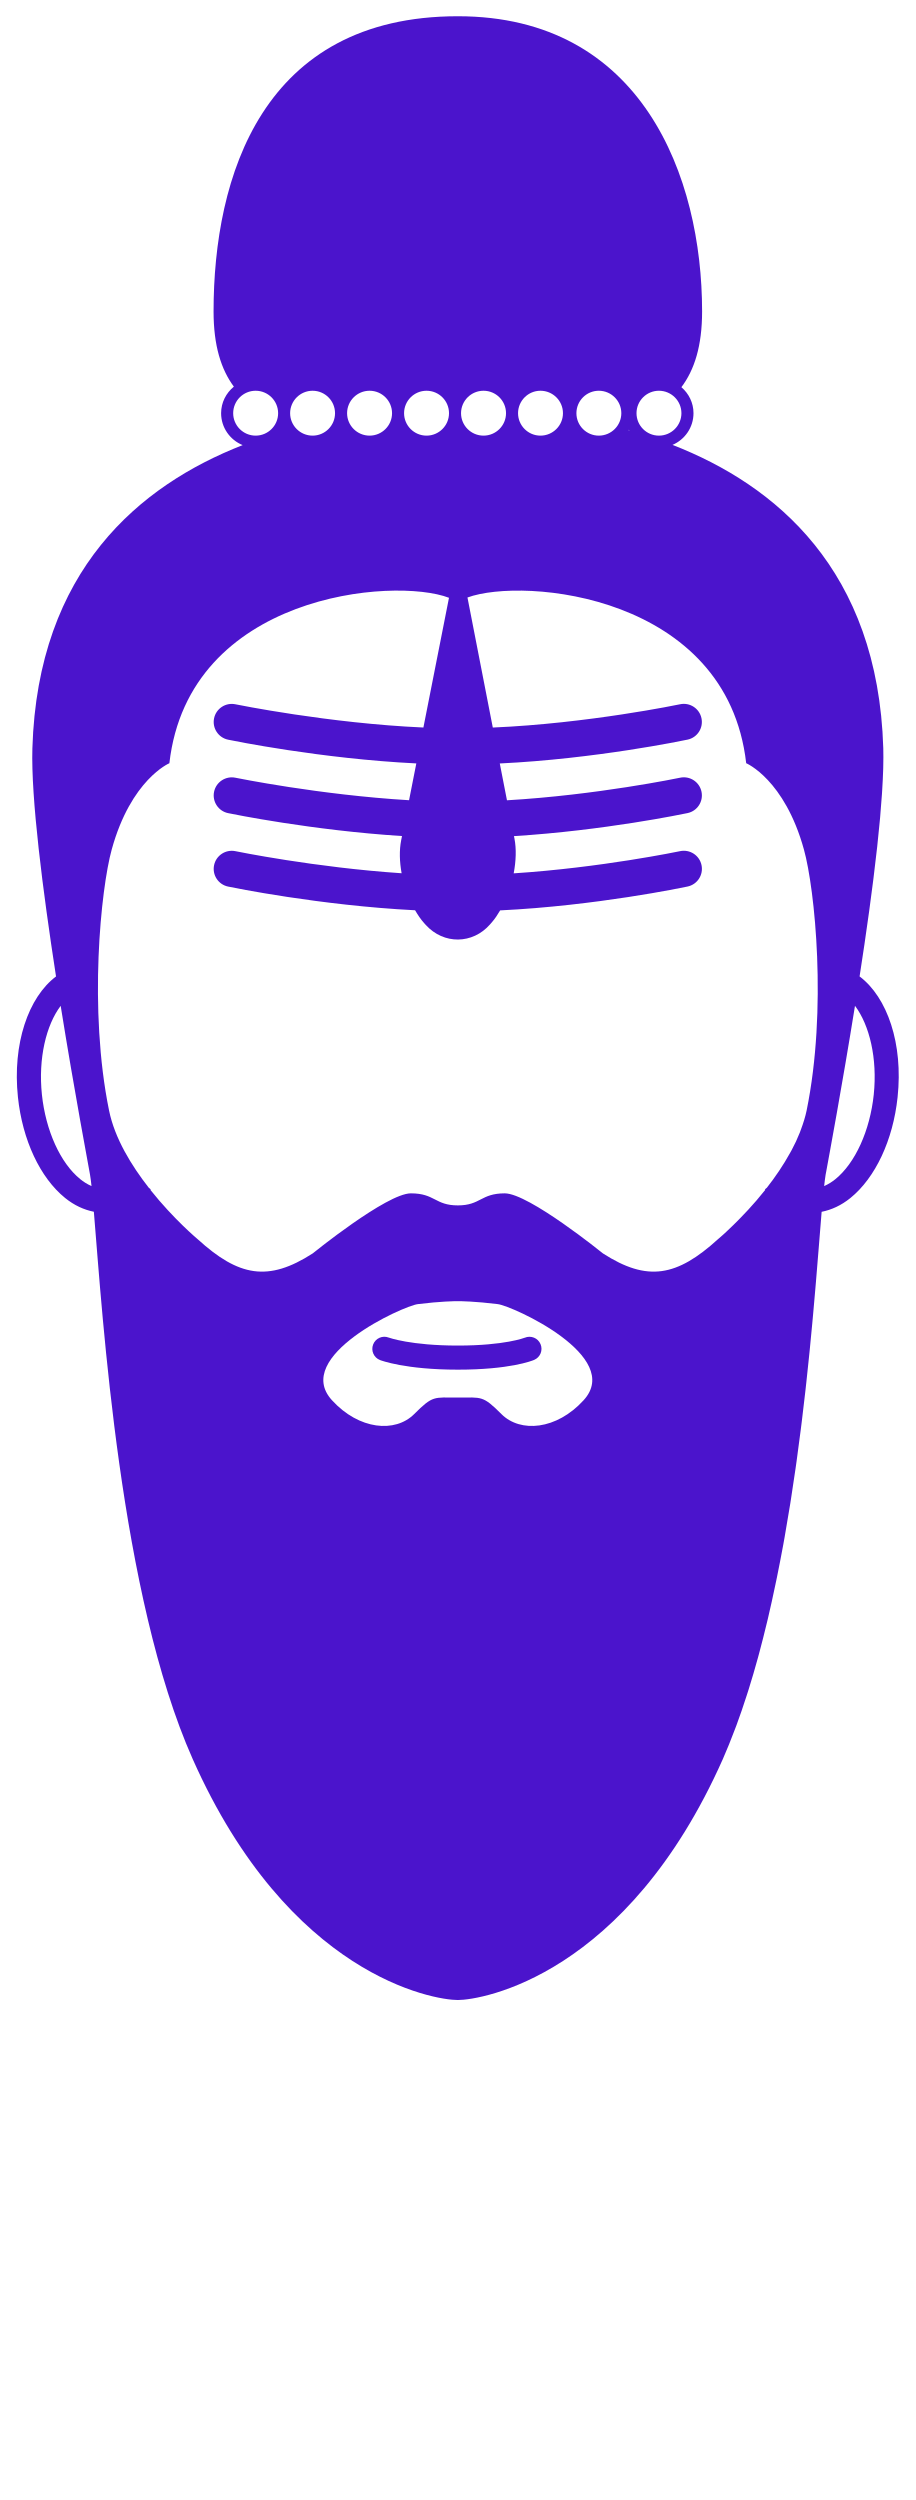
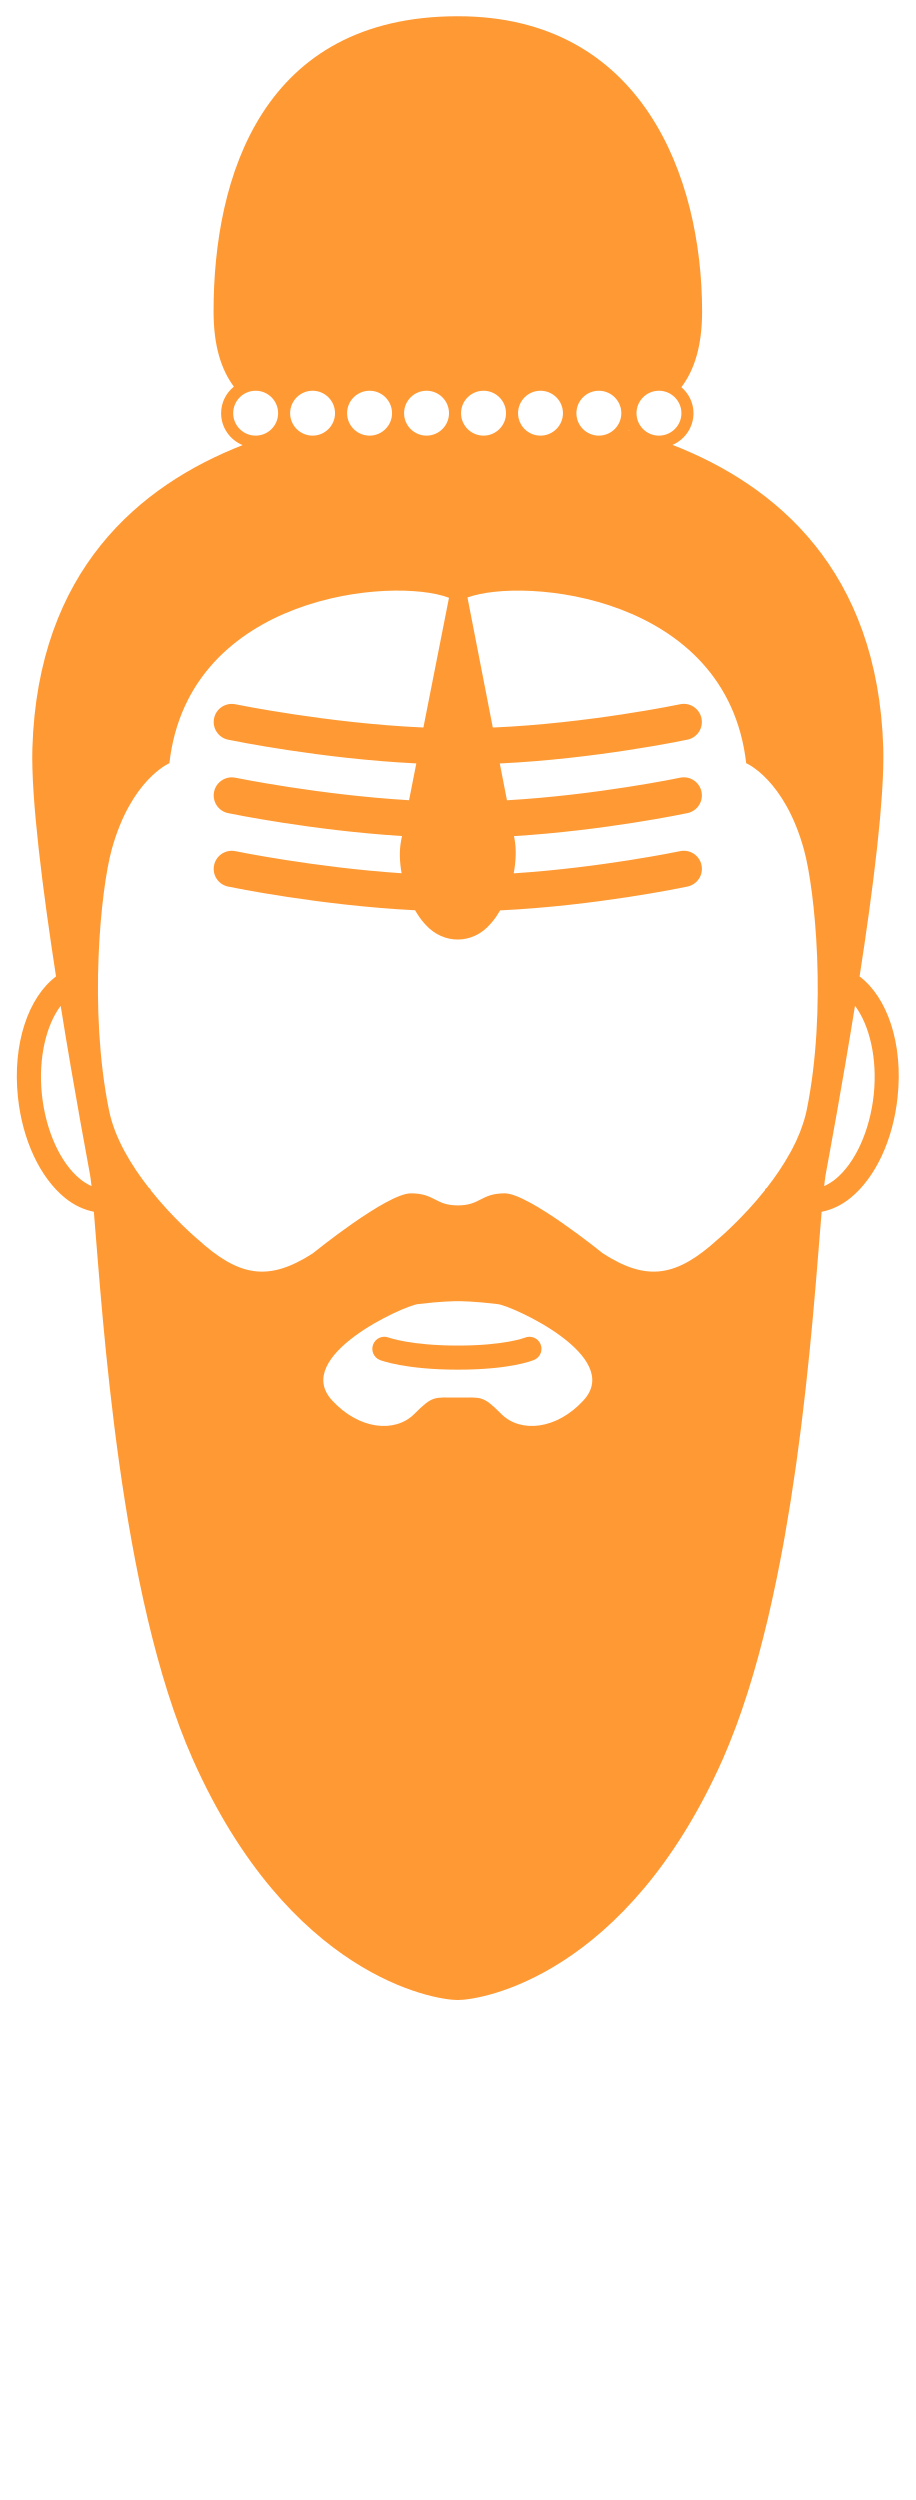
<svg xmlns="http://www.w3.org/2000/svg" version="1.1" viewBox="-0.699 -0.674 38 103.75" enable-background="new -0.699 -0.674 38 83" xml:space="preserve" x="0px" y="0px">
-   <path fill="#4B14CC" d="M34.974,39.848c0.137-0.879,0.268-1.773,0.389-2.652c0.004-0.024,0.006-0.047,0.01-0.071c0.057-0.41,0.109-0.815,0.16-1.216  c0.006-0.047,0.012-0.095,0.018-0.142c0.049-0.384,0.092-0.76,0.133-1.128c0.008-0.06,0.014-0.119,0.021-0.178  c0.039-0.359,0.074-0.708,0.105-1.046c0.006-0.057,0.01-0.111,0.016-0.167c0.029-0.337,0.055-0.663,0.076-0.973  c0.004-0.044,0.006-0.086,0.008-0.13c0.02-0.313,0.035-0.613,0.043-0.891c0.002-0.026,0.002-0.05,0.002-0.076  c0.008-0.288,0.008-0.559,0.002-0.8c-0.223-7.41-4.473-10.924-8.747-12.589c0.512-0.219,0.871-0.726,0.871-1.316  c0-0.433-0.197-0.816-0.502-1.079c0.54-0.717,0.859-1.708,0.859-3.143C28.438,6.653,25.943,0,18.301,0  C10.188,0,8.164,6.653,8.164,12.252c0,1.42,0.313,2.404,0.842,3.12c-0.32,0.263-0.529,0.656-0.529,1.102  c0,0.599,0.371,1.111,0.894,1.324c-4.267,1.668-8.503,5.183-8.726,12.581c-0.062,2.052,0.429,5.889,0.981,9.47  c-1.151,0.868-1.813,2.793-1.581,5.008c0.187,1.778,0.919,3.343,1.958,4.185c0.377,0.306,0.782,0.49,1.193,0.572  c0.369,4.404,1.08,15.912,4.102,22.713c4,9,10,10,11,10s7.001-1,11.001-10c0.172-0.388,0.334-0.795,0.492-1.212  c0.025-0.064,0.051-0.128,0.074-0.193c0.148-0.4,0.289-0.813,0.424-1.234c0.027-0.082,0.053-0.165,0.08-0.249  c0.133-0.427,0.262-0.861,0.383-1.306c0.018-0.06,0.031-0.119,0.049-0.179c0.115-0.434,0.229-0.873,0.334-1.318  c0.012-0.051,0.025-0.102,0.037-0.153c0.109-0.459,0.209-0.924,0.307-1.391c0.021-0.1,0.043-0.198,0.063-0.298  c0.092-0.452,0.18-0.906,0.264-1.362c0.02-0.105,0.037-0.211,0.057-0.317c0.082-0.463,0.16-0.927,0.234-1.39  c0.01-0.058,0.018-0.115,0.027-0.174c0.068-0.431,0.131-0.86,0.193-1.287c0.014-0.102,0.029-0.203,0.043-0.304  c0.061-0.438,0.117-0.871,0.172-1.3c0.016-0.126,0.031-0.25,0.047-0.375c0.053-0.419,0.102-0.833,0.146-1.24  c0.014-0.113,0.025-0.224,0.037-0.336c0.041-0.363,0.078-0.721,0.113-1.071c0.01-0.087,0.02-0.175,0.027-0.261  c0.039-0.383,0.074-0.753,0.107-1.117c0.012-0.12,0.023-0.239,0.033-0.357c0.031-0.345,0.061-0.678,0.088-1.001  c0.012-0.132,0.021-0.256,0.033-0.384c0.025-0.295,0.049-0.583,0.07-0.856c0.014-0.157,0.025-0.3,0.037-0.45  c0.016-0.21,0.033-0.411,0.049-0.605c0.023-0.313,0.047-0.601,0.07-0.868c0.002-0.042,0.006-0.082,0.01-0.123  c0.412-0.082,0.816-0.267,1.193-0.572c1.039-0.842,1.771-2.406,1.959-4.185C36.788,42.641,36.126,40.716,34.974,39.848z   M2.634,48.263c-0.826-0.668-1.436-2.014-1.594-3.512c-0.157-1.501,0.175-2.882,0.779-3.683c0.578,3.605,1.164,6.69,1.218,7.008  c0.021,0.118,0.041,0.279,0.062,0.472C2.917,48.469,2.758,48.364,2.634,48.263z M12.274,15.542c0.513,0,0.931,0.418,0.931,0.932  c0,0.513-0.418,0.931-0.931,0.931c-0.515,0-0.933-0.418-0.933-0.931C11.342,15.959,11.76,15.542,12.274,15.542z M14.639,15.542  c0.514,0,0.932,0.418,0.932,0.932c0,0.513-0.418,0.931-0.932,0.931c-0.515,0-0.934-0.418-0.934-0.931  C13.705,15.959,14.124,15.542,14.639,15.542z M17.002,15.542c0.515,0,0.933,0.418,0.933,0.932c0,0.513-0.418,0.931-0.933,0.931  c-0.514,0-0.932-0.418-0.932-0.931C16.07,15.959,16.488,15.542,17.002,15.542z M19.367,15.542c0.515,0,0.934,0.418,0.934,0.932  c0,0.513-0.419,0.931-0.934,0.931s-0.933-0.418-0.933-0.931C18.435,15.959,18.853,15.542,19.367,15.542z M21.73,15.542  c0.515,0,0.934,0.418,0.934,0.932c0,0.513-0.419,0.931-0.934,0.931c-0.513,0-0.93-0.418-0.93-0.931  C20.801,15.959,21.218,15.542,21.73,15.542z M24.152,15.542c0.515,0,0.934,0.418,0.934,0.932c0,0.513-0.419,0.931-0.934,0.931  c-0.513,0-0.93-0.418-0.93-0.931C23.223,15.959,23.64,15.542,24.152,15.542z M25.401,17.162c0.006,0.011,0.016,0.019,0.022,0.03  c-0.013-0.003-0.024-0.007-0.037-0.01C25.391,17.174,25.397,17.169,25.401,17.162z M26.646,17.405c-0.513,0-0.93-0.418-0.93-0.931  c0-0.514,0.417-0.932,0.93-0.932c0.515,0,0.934,0.418,0.934,0.932C27.58,16.987,27.161,17.405,26.646,17.405z M8.978,16.474  c0-0.514,0.418-0.932,0.932-0.932c0.515,0,0.933,0.418,0.933,0.932c0,0.513-0.418,0.931-0.933,0.931  C9.396,17.405,8.978,16.987,8.978,16.474z M23.522,57.435c-1.125,1.235-2.627,1.36-3.41,0.577s-0.813-0.687-1.812-0.687  c-1,0-1.028-0.097-1.812,0.687c-0.784,0.783-2.285,0.658-3.411-0.577c-1.659-1.819,2.953-3.912,3.564-3.988  c0.931-0.115,1.553-0.125,1.659-0.121c0.104-0.004,0.727,0.006,1.659,0.121C20.571,53.523,25.183,55.616,23.522,57.435z   M32.776,45.412c-0.055,0.264-0.137,0.524-0.234,0.783c-0.016,0.043-0.029,0.086-0.047,0.129c-0.098,0.249-0.213,0.495-0.342,0.734  c-0.018,0.036-0.039,0.071-0.059,0.106c-0.285,0.518-0.621,1.01-0.967,1.452l-0.084,0.069c0.004,0.007,0.012,0.012,0.018,0.018  C30.94,48.855,30.819,49,30.7,49.14c-0.004,0.005-0.01,0.01-0.014,0.016c-0.111,0.127-0.219,0.249-0.324,0.364  c-0.025,0.027-0.049,0.052-0.074,0.078c-0.084,0.092-0.168,0.18-0.248,0.261c-0.027,0.029-0.055,0.057-0.082,0.084  c-0.072,0.074-0.143,0.145-0.209,0.209c-0.025,0.025-0.053,0.051-0.078,0.075c-0.061,0.06-0.119,0.115-0.174,0.166  c-0.021,0.021-0.043,0.041-0.064,0.061c-0.049,0.046-0.094,0.086-0.133,0.122c-0.018,0.015-0.035,0.031-0.051,0.044  c-0.039,0.035-0.072,0.063-0.096,0.085c-0.004,0.004-0.014,0.011-0.018,0.015c-0.023,0.021-0.041,0.035-0.041,0.035  c-1.699,1.546-2.922,1.78-4.771,0.588c0,0-3.074-2.493-4.074-2.493s-1,0.5-1.948,0.5c-0.949,0-0.949-0.5-1.949-0.5  s-4.074,2.493-4.074,2.493c-1.849,1.192-3.072,0.958-4.771-0.588c0,0-0.998-0.832-1.966-2.051c0.006-0.006,0.012-0.011,0.018-0.018  l-0.084-0.069c-0.721-0.922-1.413-2.05-1.648-3.205c-0.857-4.199-0.341-9.197,0.11-10.83C4.739,31.669,6.33,31,6.33,31  c0.802-7.031,9.324-7.742,11.604-6.866l-1.062,5.384c-3.935-0.174-7.757-0.956-7.8-0.964c-0.406-0.084-0.803,0.176-0.887,0.582  s0.177,0.803,0.582,0.887c0.177,0.037,3.857,0.791,7.811,0.985l-0.301,1.527c-3.716-0.22-7.164-0.925-7.205-0.933  c-0.406-0.084-0.803,0.177-0.887,0.582c-0.084,0.406,0.177,0.803,0.582,0.887c0.168,0.035,3.496,0.716,7.217,0.951l-0.035,0.178  c-0.081,0.41-0.068,0.887,0.019,1.366c-3.596-0.24-6.856-0.908-6.896-0.916c-0.405-0.084-0.803,0.176-0.887,0.582  c-0.084,0.405,0.176,0.803,0.582,0.887c0.176,0.037,3.826,0.785,7.76,0.983c0.116,0.199,0.241,0.385,0.381,0.539l0.067,0.074  c0.741,0.813,1.939,0.801,2.663-0.027l0.079-0.091c0.124-0.142,0.235-0.311,0.34-0.49c3.958-0.19,7.605-0.953,7.779-0.99  c0.405-0.086,0.664-0.484,0.578-0.889c-0.085-0.405-0.483-0.664-0.889-0.579c-0.039,0.008-3.295,0.687-6.906,0.921  c0.096-0.506,0.116-1.012,0.032-1.442l-0.021-0.103c3.729-0.231,7.038-0.921,7.205-0.956c0.405-0.085,0.664-0.483,0.578-0.889  c-0.085-0.405-0.483-0.665-0.889-0.579c-0.04,0.009-3.463,0.721-7.184,0.937l-0.298-1.528c3.963-0.189,7.617-0.953,7.792-0.989  c0.405-0.085,0.664-0.483,0.578-0.889c-0.085-0.405-0.483-0.665-0.889-0.579c-0.042,0.009-3.831,0.798-7.771,0.966l-1.05-5.392  c0-0.002-0.001-0.003-0.001-0.005c2.328-0.856,10.77-0.12,11.567,6.877c0,0,1.592,0.67,2.396,3.582  C33.118,36.214,33.634,41.213,32.776,45.412z M35.562,44.751c-0.158,1.498-0.77,2.844-1.594,3.512  c-0.125,0.101-0.283,0.206-0.465,0.285c0.006-0.055,0.012-0.104,0.018-0.152c0.004-0.033,0.008-0.07,0.012-0.102  c0.01-0.082,0.021-0.156,0.031-0.218c0.004-0.021,0.01-0.053,0.018-0.094c0-0.006,0.002-0.015,0.004-0.021  c0.119-0.653,0.66-3.548,1.197-6.894C35.386,41.87,35.718,43.25,35.562,44.751z" />
-   <path fill="#4B14CC" d="M15.071,55.768c0.042,0.017,1.052,0.399,3.23,0.399c2.148,0,3.068-0.363,3.167-0.405l0,0c0.254-0.107,0.373-0.4,0.265-0.655  c-0.107-0.254-0.4-0.373-0.655-0.265l0,0c0.003-0.002,0.002-0.001,0.004-0.002c-0.008,0.003-0.833,0.327-2.78,0.327  c-1.962,0-2.861-0.329-2.871-0.332l0.003,0.001c-0.257-0.101-0.547,0.027-0.647,0.284C14.686,55.378,14.813,55.668,15.071,55.768  L15.071,55.768z" />
+   <path fill="#FF9933" d="M34.974,39.848c0.137-0.879,0.268-1.773,0.389-2.652c0.004-0.024,0.006-0.047,0.01-0.071c0.057-0.41,0.109-0.815,0.16-1.216  c0.006-0.047,0.012-0.095,0.018-0.142c0.049-0.384,0.092-0.76,0.133-1.128c0.008-0.06,0.014-0.119,0.021-0.178  c0.039-0.359,0.074-0.708,0.105-1.046c0.006-0.057,0.01-0.111,0.016-0.167c0.029-0.337,0.055-0.663,0.076-0.973  c0.004-0.044,0.006-0.086,0.008-0.13c0.02-0.313,0.035-0.613,0.043-0.891c0.002-0.026,0.002-0.05,0.002-0.076  c0.008-0.288,0.008-0.559,0.002-0.8c-0.223-7.41-4.473-10.924-8.747-12.589c0.512-0.219,0.871-0.726,0.871-1.316  c0-0.433-0.197-0.816-0.502-1.079c0.54-0.717,0.859-1.708,0.859-3.143C28.438,6.653,25.943,0,18.301,0  C10.188,0,8.164,6.653,8.164,12.252c0,1.42,0.313,2.404,0.842,3.12c-0.32,0.263-0.529,0.656-0.529,1.102  c0,0.599,0.371,1.111,0.894,1.324c-4.267,1.668-8.503,5.183-8.726,12.581c-0.062,2.052,0.429,5.889,0.981,9.47  c-1.151,0.868-1.813,2.793-1.581,5.008c0.187,1.778,0.919,3.343,1.958,4.185c0.377,0.306,0.782,0.49,1.193,0.572  c0.369,4.404,1.08,15.912,4.102,22.713c4,9,10,10,11,10s7.001-1,11.001-10c0.172-0.388,0.334-0.795,0.492-1.212  c0.025-0.064,0.051-0.128,0.074-0.193c0.148-0.4,0.289-0.813,0.424-1.234c0.027-0.082,0.053-0.165,0.08-0.249  c0.133-0.427,0.262-0.861,0.383-1.306c0.018-0.06,0.031-0.119,0.049-0.179c0.115-0.434,0.229-0.873,0.334-1.318  c0.012-0.051,0.025-0.102,0.037-0.153c0.109-0.459,0.209-0.924,0.307-1.391c0.021-0.1,0.043-0.198,0.063-0.298  c0.092-0.452,0.18-0.906,0.264-1.362c0.02-0.105,0.037-0.211,0.057-0.317c0.082-0.463,0.16-0.927,0.234-1.39  c0.01-0.058,0.018-0.115,0.027-0.174c0.068-0.431,0.131-0.86,0.193-1.287c0.014-0.102,0.029-0.203,0.043-0.304  c0.061-0.438,0.117-0.871,0.172-1.3c0.016-0.126,0.031-0.25,0.047-0.375c0.053-0.419,0.102-0.833,0.146-1.24  c0.014-0.113,0.025-0.224,0.037-0.336c0.041-0.363,0.078-0.721,0.113-1.071c0.01-0.087,0.02-0.175,0.027-0.261  c0.039-0.383,0.074-0.753,0.107-1.117c0.012-0.12,0.023-0.239,0.033-0.357c0.031-0.345,0.061-0.678,0.088-1.001  c0.012-0.132,0.021-0.256,0.033-0.384c0.025-0.295,0.049-0.583,0.07-0.856c0.014-0.157,0.025-0.3,0.037-0.45  c0.016-0.21,0.033-0.411,0.049-0.605c0.023-0.313,0.047-0.601,0.07-0.868c0.002-0.042,0.006-0.082,0.01-0.123  c0.412-0.082,0.816-0.267,1.193-0.572c1.039-0.842,1.771-2.406,1.959-4.185C36.788,42.641,36.126,40.716,34.974,39.848z   M2.634,48.263c-0.826-0.668-1.436-2.014-1.594-3.512c-0.157-1.501,0.175-2.882,0.779-3.683c0.578,3.605,1.164,6.69,1.218,7.008  c0.021,0.118,0.041,0.279,0.062,0.472C2.917,48.469,2.758,48.364,2.634,48.263z M12.274,15.542c0.513,0,0.931,0.418,0.931,0.932  c0,0.513-0.418,0.931-0.931,0.931c-0.515,0-0.933-0.418-0.933-0.931C11.342,15.959,11.76,15.542,12.274,15.542z M14.639,15.542  c0.514,0,0.932,0.418,0.932,0.932c0,0.513-0.418,0.931-0.932,0.931c-0.515,0-0.934-0.418-0.934-0.931  C13.705,15.959,14.124,15.542,14.639,15.542z M17.002,15.542c0.515,0,0.933,0.418,0.933,0.932c0,0.513-0.418,0.931-0.933,0.931  c-0.514,0-0.932-0.418-0.932-0.931C16.07,15.959,16.488,15.542,17.002,15.542z M19.367,15.542c0.515,0,0.934,0.418,0.934,0.932  c0,0.513-0.419,0.931-0.934,0.931s-0.933-0.418-0.933-0.931C18.435,15.959,18.853,15.542,19.367,15.542z M21.73,15.542  c0.515,0,0.934,0.418,0.934,0.932c0,0.513-0.419,0.931-0.934,0.931c-0.513,0-0.93-0.418-0.93-0.931  C20.801,15.959,21.218,15.542,21.73,15.542z M24.152,15.542c0.515,0,0.934,0.418,0.934,0.932c0,0.513-0.419,0.931-0.934,0.931  c-0.513,0-0.93-0.418-0.93-0.931C23.223,15.959,23.64,15.542,24.152,15.542z M25.401,17.162c0.006,0.011,0.016,0.019,0.022,0.03  c-0.013-0.003-0.024-0.007-0.037-0.01C25.391,17.174,25.397,17.169,25.401,17.162z M26.646,17.405c-0.513,0-0.93-0.418-0.93-0.931  c0-0.514,0.417-0.932,0.93-0.932c0.515,0,0.934,0.418,0.934,0.932C27.58,16.987,27.161,17.405,26.646,17.405z M8.978,16.474  c0-0.514,0.418-0.932,0.932-0.932c0.515,0,0.933,0.418,0.933,0.932c0,0.513-0.418,0.931-0.933,0.931  C9.396,17.405,8.978,16.987,8.978,16.474z M23.522,57.435c-1.125,1.235-2.627,1.36-3.41,0.577s-0.813-0.687-1.812-0.687  c-1,0-1.028-0.097-1.812,0.687c-0.784,0.783-2.285,0.658-3.411-0.577c-1.659-1.819,2.953-3.912,3.564-3.988  c0.931-0.115,1.553-0.125,1.659-0.121c0.104-0.004,0.727,0.006,1.659,0.121C20.571,53.523,25.183,55.616,23.522,57.435z   M32.776,45.412c-0.055,0.264-0.137,0.524-0.234,0.783c-0.016,0.043-0.029,0.086-0.047,0.129c-0.098,0.249-0.213,0.495-0.342,0.734  c-0.018,0.036-0.039,0.071-0.059,0.106c-0.285,0.518-0.621,1.01-0.967,1.452l-0.084,0.069c0.004,0.007,0.012,0.012,0.018,0.018  C30.94,48.855,30.819,49,30.7,49.14c-0.004,0.005-0.01,0.01-0.014,0.016c-0.111,0.127-0.219,0.249-0.324,0.364  c-0.025,0.027-0.049,0.052-0.074,0.078c-0.084,0.092-0.168,0.18-0.248,0.261c-0.027,0.029-0.055,0.057-0.082,0.084  c-0.072,0.074-0.143,0.145-0.209,0.209c-0.025,0.025-0.053,0.051-0.078,0.075c-0.061,0.06-0.119,0.115-0.174,0.166  c-0.021,0.021-0.043,0.041-0.064,0.061c-0.049,0.046-0.094,0.086-0.133,0.122c-0.018,0.015-0.035,0.031-0.051,0.044  c-0.039,0.035-0.072,0.063-0.096,0.085c-0.004,0.004-0.014,0.011-0.018,0.015c-0.023,0.021-0.041,0.035-0.041,0.035  c-1.699,1.546-2.922,1.78-4.771,0.588c0,0-3.074-2.493-4.074-2.493s-1,0.5-1.948,0.5c-0.949,0-0.949-0.5-1.949-0.5  s-4.074,2.493-4.074,2.493c-1.849,1.192-3.072,0.958-4.771-0.588c0,0-0.998-0.832-1.966-2.051c0.006-0.006,0.012-0.011,0.018-0.018  l-0.084-0.069c-0.721-0.922-1.413-2.05-1.648-3.205c-0.857-4.199-0.341-9.197,0.11-10.83C4.739,31.669,6.33,31,6.33,31  c0.802-7.031,9.324-7.742,11.604-6.866l-1.062,5.384c-3.935-0.174-7.757-0.956-7.8-0.964c-0.406-0.084-0.803,0.176-0.887,0.582  s0.177,0.803,0.582,0.887c0.177,0.037,3.857,0.791,7.811,0.985l-0.301,1.527c-3.716-0.22-7.164-0.925-7.205-0.933  c-0.406-0.084-0.803,0.177-0.887,0.582c-0.084,0.406,0.177,0.803,0.582,0.887c0.168,0.035,3.496,0.716,7.217,0.951l-0.035,0.178  c-0.081,0.41-0.068,0.887,0.019,1.366c-3.596-0.24-6.856-0.908-6.896-0.916c-0.405-0.084-0.803,0.176-0.887,0.582  c-0.084,0.405,0.176,0.803,0.582,0.887c0.176,0.037,3.826,0.785,7.76,0.983c0.116,0.199,0.241,0.385,0.381,0.539l0.067,0.074  c0.741,0.813,1.939,0.801,2.663-0.027l0.079-0.091c0.124-0.142,0.235-0.311,0.34-0.49c3.958-0.19,7.605-0.953,7.779-0.99  c0.405-0.086,0.664-0.484,0.578-0.889c-0.085-0.405-0.483-0.664-0.889-0.579c-0.039,0.008-3.295,0.687-6.906,0.921  c0.096-0.506,0.116-1.012,0.032-1.442l-0.021-0.103c3.729-0.231,7.038-0.921,7.205-0.956c0.405-0.085,0.664-0.483,0.578-0.889  c-0.085-0.405-0.483-0.665-0.889-0.579c-0.04,0.009-3.463,0.721-7.184,0.937l-0.298-1.528c3.963-0.189,7.617-0.953,7.792-0.989  c0.405-0.085,0.664-0.483,0.578-0.889c-0.085-0.405-0.483-0.665-0.889-0.579c-0.042,0.009-3.831,0.798-7.771,0.966l-1.05-5.392  c0-0.002-0.001-0.003-0.001-0.005c2.328-0.856,10.77-0.12,11.567,6.877c0,0,1.592,0.67,2.396,3.582  C33.118,36.214,33.634,41.213,32.776,45.412z M35.562,44.751c-0.158,1.498-0.77,2.844-1.594,3.512  c-0.125,0.101-0.283,0.206-0.465,0.285c0.006-0.055,0.012-0.104,0.018-0.152c0.004-0.033,0.008-0.07,0.012-0.102  c0.01-0.082,0.021-0.156,0.031-0.218c0.004-0.021,0.01-0.053,0.018-0.094c0-0.006,0.002-0.015,0.004-0.021  c0.119-0.653,0.66-3.548,1.197-6.894C35.386,41.87,35.718,43.25,35.562,44.751z" />
+   <path fill="#FF9933" d="M15.071,55.768c0.042,0.017,1.052,0.399,3.23,0.399c2.148,0,3.068-0.363,3.167-0.405l0,0c0.254-0.107,0.373-0.4,0.265-0.655  c-0.107-0.254-0.4-0.373-0.655-0.265l0,0c0.003-0.002,0.002-0.001,0.004-0.002c-0.008,0.003-0.833,0.327-2.78,0.327  c-1.962,0-2.861-0.329-2.871-0.332l0.003,0.001c-0.257-0.101-0.547,0.027-0.647,0.284C14.686,55.378,14.813,55.668,15.071,55.768  L15.071,55.768z" />
</svg>
